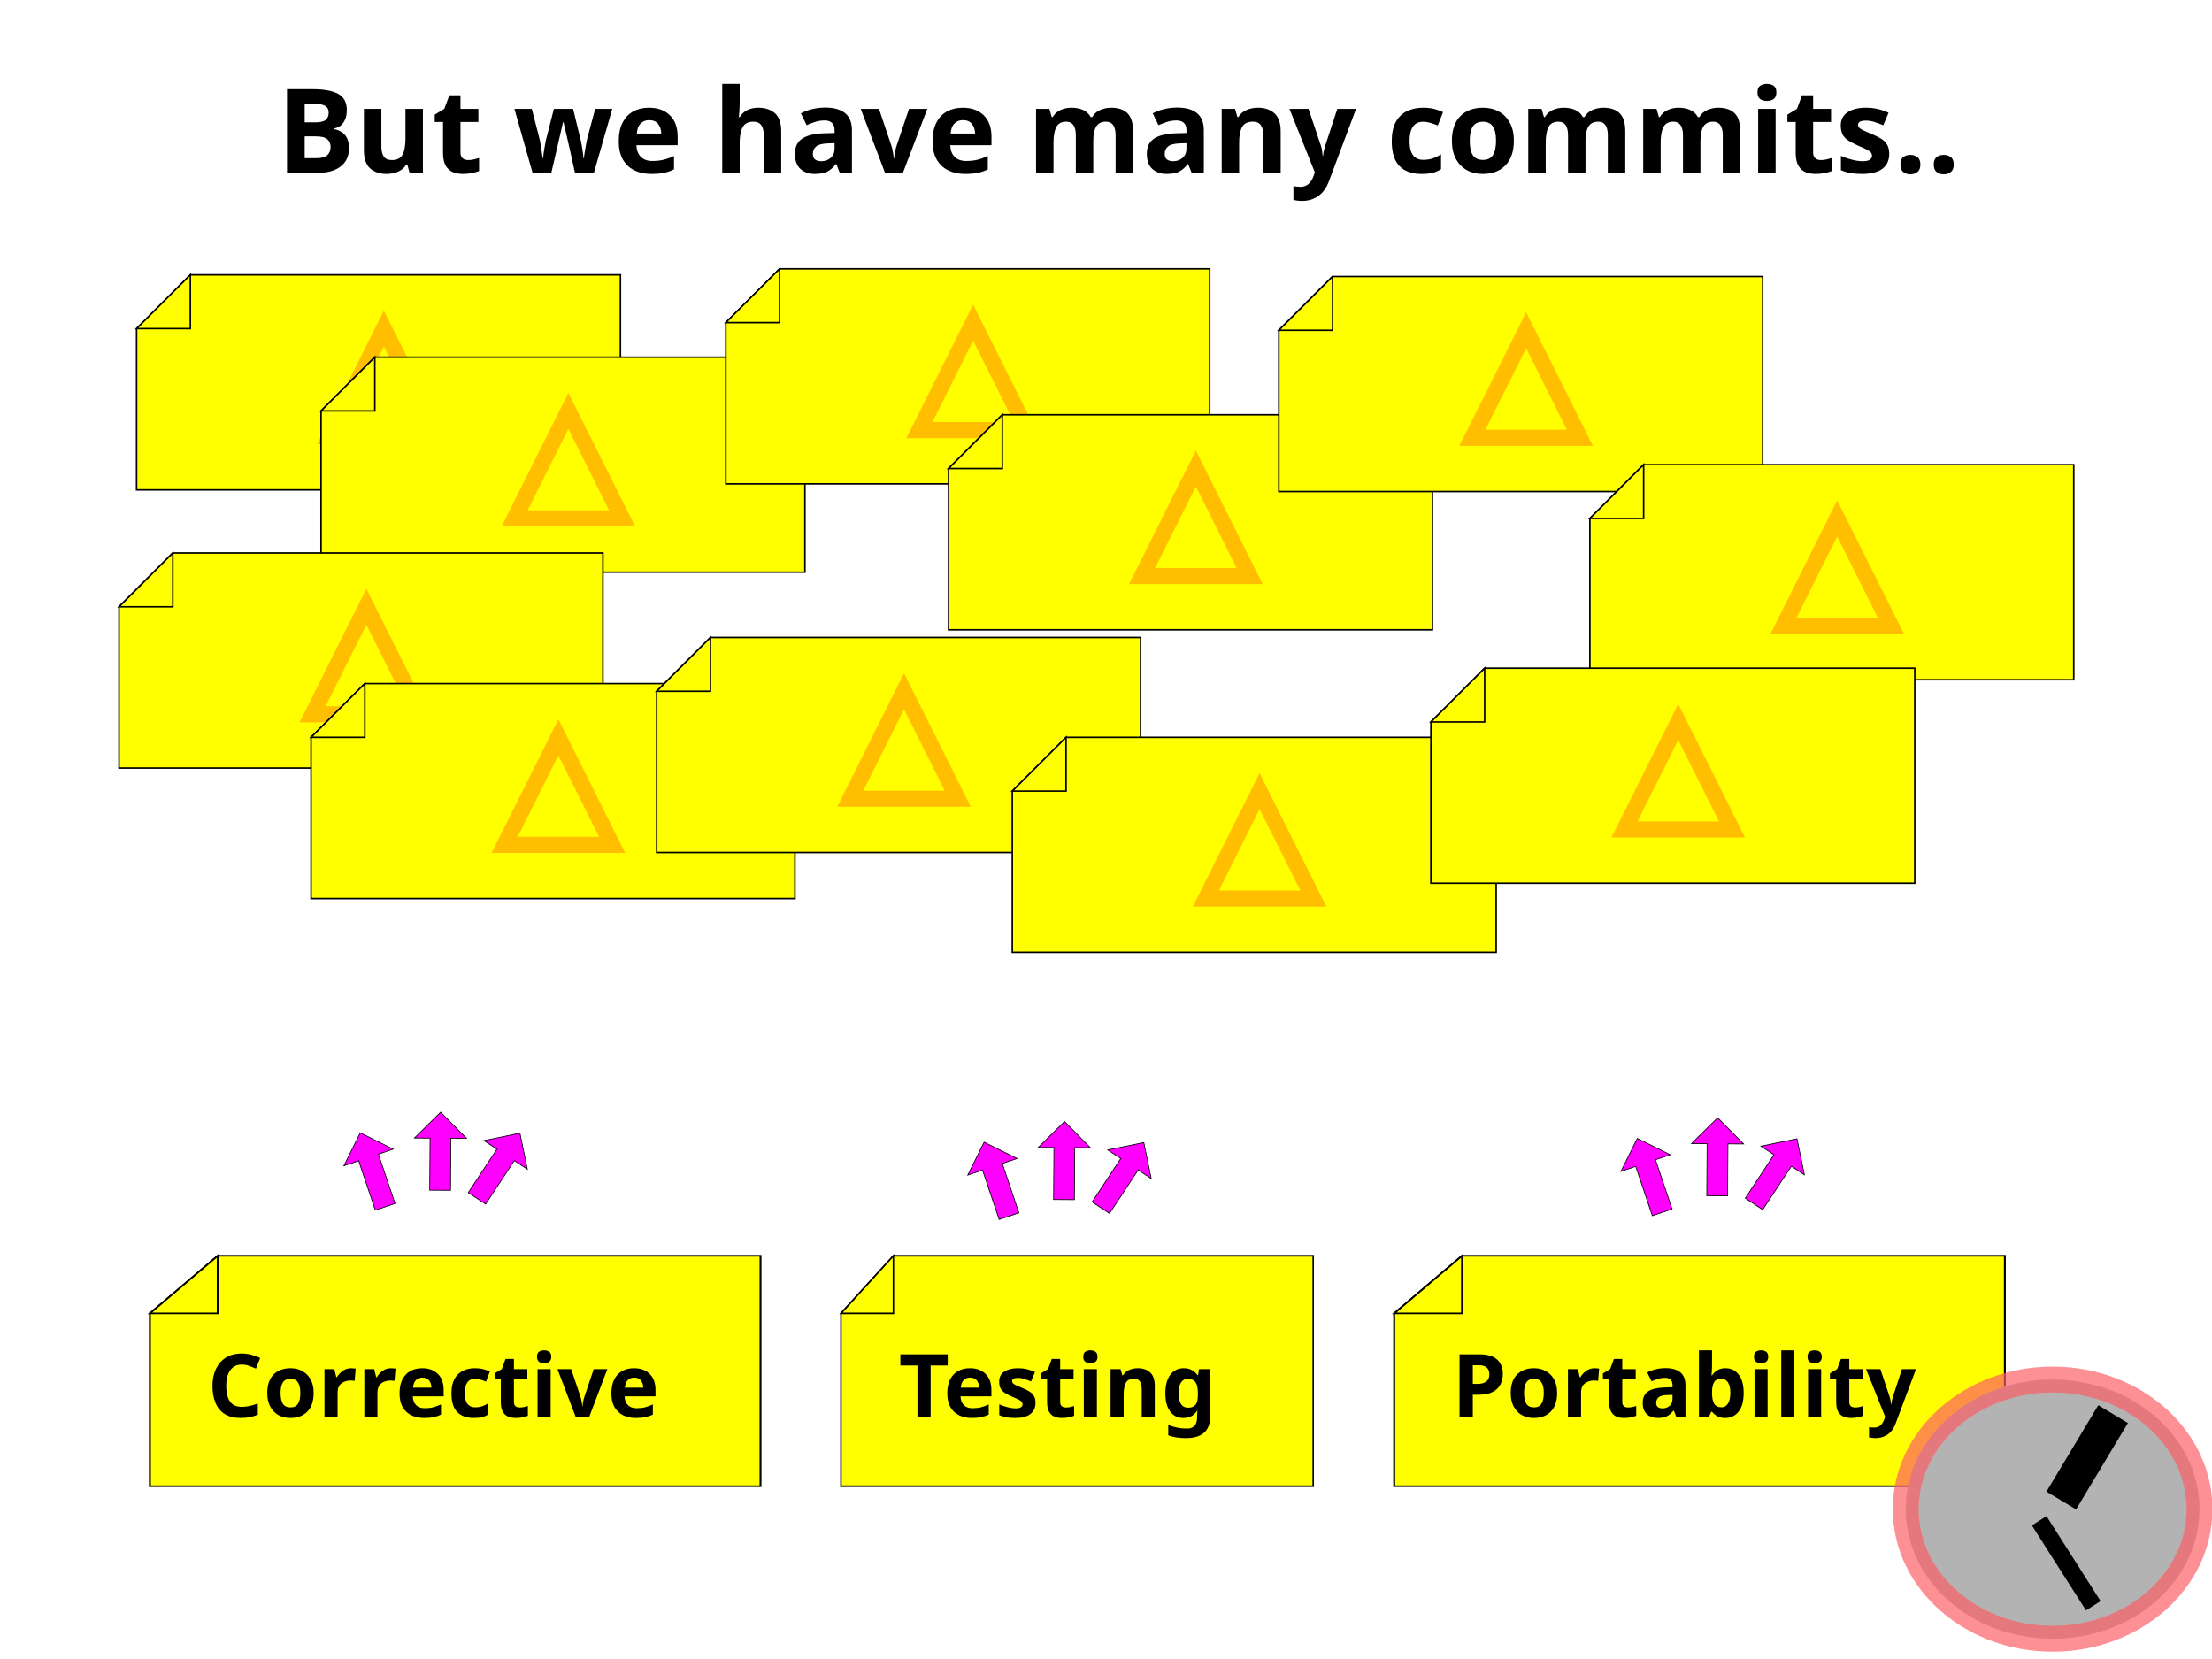
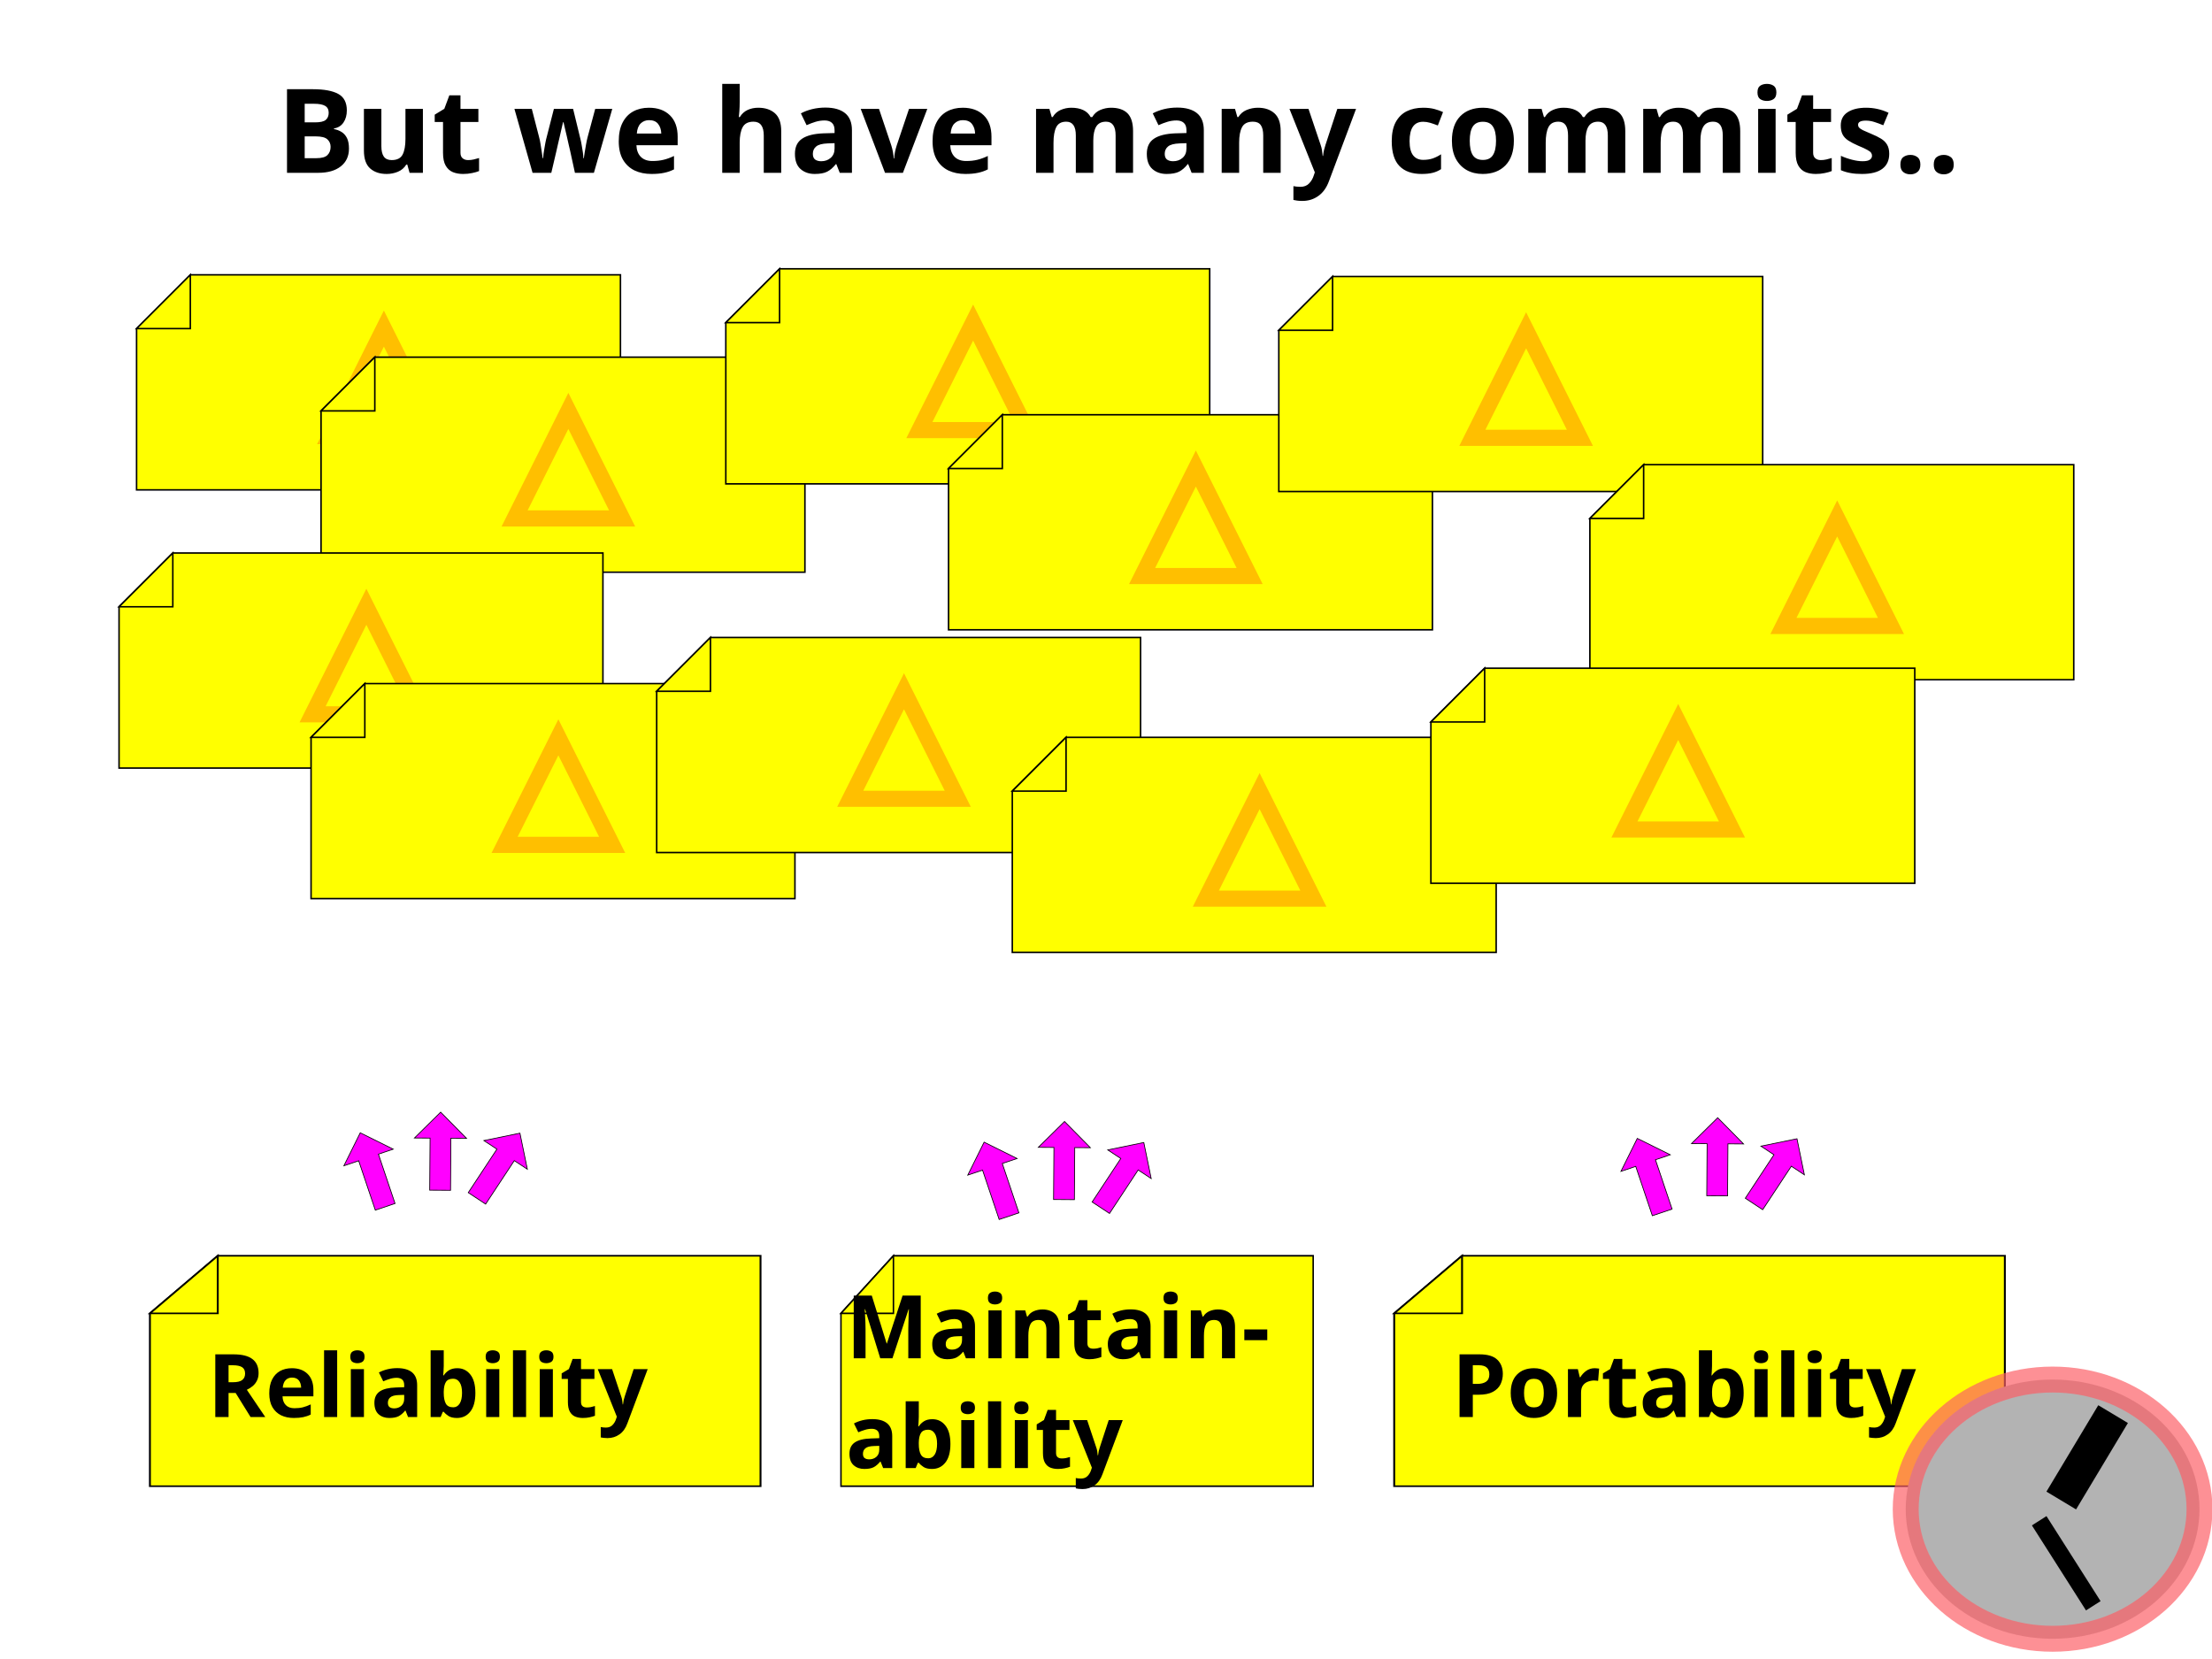
<svg xmlns="http://www.w3.org/2000/svg" width="453.543" height="340.157" id="svg2" version="1.0">
  <defs id="defs4">
    </defs>
  <g id="layer1" transform="translate(4.149475e-6,-698.0315)">
    <g id="g3190" transform="matrix(0.3111111,0,0,0.3111111,5.954769,508.5532)">
      <g id="g3178">
        <g id="g2402">
          <path transform="translate(-4.149475e-6,698.0315)" id="path2398" d="M 106.299,92.126 L 70.866,127.559 L 70.866,233.858 L 389.764,233.858 L 389.764,92.126 L 106.299,92.126 L 106.299,92.126 z" style="fill:#ffff00;fill-rule:evenodd;stroke:#000000;stroke-width:1px;stroke-linecap:butt;stroke-linejoin:miter;stroke-opacity:1" />
          <path transform="translate(-4.149475e-6,698.0315)" id="path2400" d="M 70.866,127.559 L 106.299,92.126 L 106.299,127.559 L 70.866,127.559 z" style="fill:#ffff00;fill-rule:evenodd;stroke:#000000;stroke-width:1px;stroke-linecap:butt;stroke-linejoin:miter;stroke-opacity:1" />
        </g>
        <path style="fill:none;fill-rule:evenodd;stroke:#ffbf00;stroke-width:10.63;stroke-linecap:butt;stroke-linejoin:miter;stroke-miterlimit:4;stroke-dasharray:none;stroke-opacity:1" d="M 198.425,896.457 L 233.858,825.591 L 269.291,896.457 L 198.425,896.457 z" id="path2406" />
      </g>
    </g>
    <text xml:space="preserve" style="font-size:24px;font-style:normal;font-weight:bold;writing-mode:lr-tb;fill:#000000;fill-opacity:1;stroke:none;stroke-width:1px;stroke-linecap:butt;stroke-linejoin:miter;stroke-opacity:1;font-family:Sans;-inkscape-font-specification:Sans" x="56.693" y="733.465" id="text3200">
      <tspan id="tspan3202" x="56.693" y="733.465">But we have many commits..</tspan>
    </text>
    <g id="g3266" transform="matrix(0.3925926,0,0,0.3333333,72.47057,651.9685)">
      <path style="fill:#ffff00;fill-rule:evenodd;stroke:#000000;stroke-width:1px;stroke-linecap:butt;stroke-linejoin:miter;stroke-opacity:1" d="M -70.866,910.63 L -106.299,946.063 L -106.299,1052.362 L 212.598,1052.362 L 212.598,910.63 L -70.866,910.63 L -70.866,910.63 z" id="path3262" />
      <path style="fill:#ffff00;fill-rule:evenodd;stroke:#000000;stroke-width:1px;stroke-linecap:butt;stroke-linejoin:miter;stroke-opacity:1" d="M -106.299,946.063 L -70.866,910.63 L -70.866,946.063 L -106.299,946.063 z" id="path3264" />
    </g>
-     <text xml:space="preserve" style="font-size:18px;font-style:normal;font-weight:bold;writing-mode:lr-tb;fill:#000000;fill-opacity:1;stroke:none;stroke-width:1px;stroke-linecap:butt;stroke-linejoin:miter;stroke-opacity:1;font-family:Sans;-inkscape-font-specification:Sans" x="42.52" y="988.583" id="text3270">
-       <tspan id="tspan3272" x="42.52" y="988.583">Corrective</tspan>
+     <text xml:space="preserve" style="font-size:18px;font-style:normal;font-weight:bold;writing-mode:lr-tb;fill:#000000;fill-opacity:1;stroke:none;font-family:Sans;-inkscape-font-specification:Sans" x="42.52" y="988.583" id="text3270">
+       <tspan id="tspan3272" x="42.52" y="988.583">Reliability</tspan>
    </text>
-     <g id="g3305">
+     <g id="g3305" transform="translate(0,2.9888964e-5)">
      <g transform="matrix(0.3036108,0,0,0.3333333,204.7032,651.9685)" id="g3274">
-         <path id="path3276" d="M -70.866,910.63 L -106.299,946.063 L -106.299,1052.362 L 212.598,1052.362 L 212.598,910.63 L -70.866,910.63 L -70.866,910.63 z" style="fill:#ffff00;fill-rule:evenodd;stroke:#000000;stroke-width:1px;stroke-linecap:butt;stroke-linejoin:miter;stroke-opacity:1" />
-         <path id="path3278" d="M -106.299,946.063 L -70.866,910.63 L -70.866,946.063 L -106.299,946.063 z" style="fill:#ffff00;fill-rule:evenodd;stroke:#000000;stroke-width:1px;stroke-linecap:butt;stroke-linejoin:miter;stroke-opacity:1" />
+         <path id="path3276" d="m -70.866,910.63 -35.433,35.433 0,106.299 318.898,0 0,-141.732 -283.465,0 0,0 z" style="fill:#ffff00;fill-rule:evenodd;stroke:#000000;stroke-width:1px;stroke-linecap:butt;stroke-linejoin:miter;stroke-opacity:1" />
+         <path id="path3278" d="m -106.299,946.063 35.433,-35.433 0,35.433 -35.433,0 z" style="fill:#ffff00;fill-rule:evenodd;stroke:#000000;stroke-width:1px;stroke-linecap:butt;stroke-linejoin:miter;stroke-opacity:1" />
      </g>
-       <text id="text3280" y="988.583" x="184.252" style="font-size:18px;font-style:normal;font-weight:bold;writing-mode:lr-tb;fill:#000000;fill-opacity:1;stroke:none;stroke-width:1px;stroke-linecap:butt;stroke-linejoin:miter;stroke-opacity:1;font-family:Sans;-inkscape-font-specification:Sans" xml:space="preserve">
-         <tspan y="988.583" x="184.252" id="tspan3282">Testing</tspan>
+       <text id="text3280" y="976.535" x="173.42" style="font-size:18px;font-style:normal;font-weight:bold;writing-mode:lr-tb;fill:#000000;fill-opacity:1;stroke:none;font-family:Sans;-inkscape-font-specification:Sans" xml:space="preserve">
+         <tspan y="976.535" x="173.42" id="tspan3282">Maintain-</tspan>
+         <tspan y="999.035" x="173.42" id="tspan3090">ability</tspan>
      </text>
    </g>
    <g id="g3312">
      <g transform="matrix(0.3926282,0,0,0.3333333,327.5981,651.9685)" id="g3284">
        <path id="path3286" d="M -70.866,910.63 L -106.299,946.063 L -106.299,1052.362 L 212.598,1052.362 L 212.598,910.63 L -70.866,910.63 L -70.866,910.63 z" style="fill:#ffff00;fill-rule:evenodd;stroke:#000000;stroke-width:1px;stroke-linecap:butt;stroke-linejoin:miter;stroke-opacity:1" />
        <path id="path3288" d="M -106.299,946.063 L -70.866,910.63 L -70.866,946.063 L -106.299,946.063 z" style="fill:#ffff00;fill-rule:evenodd;stroke:#000000;stroke-width:1px;stroke-linecap:butt;stroke-linejoin:miter;stroke-opacity:1" />
      </g>
      <text id="text3290" y="988.583" x="297.638" style="font-size:18px;font-style:normal;font-weight:bold;writing-mode:lr-tb;fill:#000000;fill-opacity:1;stroke:none;stroke-width:1px;stroke-linecap:butt;stroke-linejoin:miter;stroke-opacity:1;font-family:Sans;-inkscape-font-specification:Sans" xml:space="preserve">
        <tspan y="988.583" x="297.638" id="tspan3292">Portability</tspan>
      </text>
    </g>
    <g transform="matrix(0.3111111,0,0,0.3111111,43.77953,525.4331)" id="g3379">
      <g id="g3381">
        <g id="g3383">
          <path style="fill:#ffff00;fill-rule:evenodd;stroke:#000000;stroke-width:1px;stroke-linecap:butt;stroke-linejoin:miter;stroke-opacity:1" d="M 106.299,92.126 L 70.866,127.559 L 70.866,233.858 L 389.764,233.858 L 389.764,92.126 L 106.299,92.126 L 106.299,92.126 z" id="path3385" transform="translate(-4.149475e-6,698.0315)" />
          <path style="fill:#ffff00;fill-rule:evenodd;stroke:#000000;stroke-width:1px;stroke-linecap:butt;stroke-linejoin:miter;stroke-opacity:1" d="M 70.866,127.559 L 106.299,92.126 L 106.299,127.559 L 70.866,127.559 z" id="path3387" transform="translate(-4.149475e-6,698.0315)" />
        </g>
        <path id="path3389" d="M 198.425,896.457 L 233.858,825.591 L 269.291,896.457 L 198.425,896.457 z" style="fill:none;fill-rule:evenodd;stroke:#ffbf00;stroke-width:10.63;stroke-linecap:butt;stroke-linejoin:miter;stroke-miterlimit:4;stroke-dasharray:none;stroke-opacity:1" />
      </g>
    </g>
    <g id="g3391" transform="matrix(0.3111111,0,0,0.3111111,126.7716,507.3228)">
      <g id="g3393">
        <g id="g3395">
          <path transform="translate(-4.149475e-6,698.0315)" id="path3397" d="M 106.299,92.126 L 70.866,127.559 L 70.866,233.858 L 389.764,233.858 L 389.764,92.126 L 106.299,92.126 L 106.299,92.126 z" style="fill:#ffff00;fill-rule:evenodd;stroke:#000000;stroke-width:1px;stroke-linecap:butt;stroke-linejoin:miter;stroke-opacity:1" />
          <path transform="translate(-4.149475e-6,698.0315)" id="path3399" d="M 70.866,127.559 L 106.299,92.126 L 106.299,127.559 L 70.866,127.559 z" style="fill:#ffff00;fill-rule:evenodd;stroke:#000000;stroke-width:1px;stroke-linecap:butt;stroke-linejoin:miter;stroke-opacity:1" />
        </g>
        <path style="fill:none;fill-rule:evenodd;stroke:#ffbf00;stroke-width:10.63;stroke-linecap:butt;stroke-linejoin:miter;stroke-miterlimit:4;stroke-dasharray:none;stroke-opacity:1" d="M 198.425,896.457 L 233.858,825.591 L 269.291,896.457 L 198.425,896.457 z" id="path3401" />
      </g>
    </g>
    <g transform="matrix(0.3111111,0,0,0.3111111,172.4409,537.2441)" id="g3403">
      <g id="g3405">
        <g id="g3407">
          <path style="fill:#ffff00;fill-rule:evenodd;stroke:#000000;stroke-width:1px;stroke-linecap:butt;stroke-linejoin:miter;stroke-opacity:1" d="M 106.299,92.126 L 70.866,127.559 L 70.866,233.858 L 389.764,233.858 L 389.764,92.126 L 106.299,92.126 L 106.299,92.126 z" id="path3409" transform="translate(-4.149475e-6,698.0315)" />
          <path style="fill:#ffff00;fill-rule:evenodd;stroke:#000000;stroke-width:1px;stroke-linecap:butt;stroke-linejoin:miter;stroke-opacity:1" d="M 70.866,127.559 L 106.299,92.126 L 106.299,127.559 L 70.866,127.559 z" id="path3411" transform="translate(-4.149475e-6,698.0315)" />
        </g>
        <path id="path3413" d="M 198.425,896.457 L 233.858,825.591 L 269.291,896.457 L 198.425,896.457 z" style="fill:none;fill-rule:evenodd;stroke:#ffbf00;stroke-width:10.63;stroke-linecap:butt;stroke-linejoin:miter;stroke-miterlimit:4;stroke-dasharray:none;stroke-opacity:1" />
      </g>
    </g>
    <g id="g3415" transform="matrix(0.3111111,0,0,0.3111111,240.1575,508.8976)">
      <g id="g3417">
        <g id="g3419">
          <path transform="translate(-4.149475e-6,698.0315)" id="path3421" d="M 106.299,92.126 L 70.866,127.559 L 70.866,233.858 L 389.764,233.858 L 389.764,92.126 L 106.299,92.126 L 106.299,92.126 z" style="fill:#ffff00;fill-rule:evenodd;stroke:#000000;stroke-width:1px;stroke-linecap:butt;stroke-linejoin:miter;stroke-opacity:1" />
          <path transform="translate(-4.149475e-6,698.0315)" id="path3423" d="M 70.866,127.559 L 106.299,92.126 L 106.299,127.559 L 70.866,127.559 z" style="fill:#ffff00;fill-rule:evenodd;stroke:#000000;stroke-width:1px;stroke-linecap:butt;stroke-linejoin:miter;stroke-opacity:1" />
        </g>
        <path style="fill:none;fill-rule:evenodd;stroke:#ffbf00;stroke-width:10.63;stroke-linecap:butt;stroke-linejoin:miter;stroke-miterlimit:4;stroke-dasharray:none;stroke-opacity:1" d="M 198.425,896.457 L 233.858,825.591 L 269.291,896.457 L 198.425,896.457 z" id="path3425" />
      </g>
    </g>
    <g transform="matrix(0.3111111,0,0,0.3111111,303.937,547.4803)" id="g3427">
      <g id="g3429">
        <g id="g3431">
          <path style="fill:#ffff00;fill-rule:evenodd;stroke:#000000;stroke-width:1px;stroke-linecap:butt;stroke-linejoin:miter;stroke-opacity:1" d="M 106.299,92.126 L 70.866,127.559 L 70.866,233.858 L 389.764,233.858 L 389.764,92.126 L 106.299,92.126 L 106.299,92.126 z" id="path3433" transform="translate(-4.149475e-6,698.0315)" />
          <path style="fill:#ffff00;fill-rule:evenodd;stroke:#000000;stroke-width:1px;stroke-linecap:butt;stroke-linejoin:miter;stroke-opacity:1" d="M 70.866,127.559 L 106.299,92.126 L 106.299,127.559 L 70.866,127.559 z" id="path3435" transform="translate(-4.149475e-6,698.0315)" />
        </g>
        <path id="path3437" d="M 198.425,896.457 L 233.858,825.591 L 269.291,896.457 L 198.425,896.457 z" style="fill:none;fill-rule:evenodd;stroke:#ffbf00;stroke-width:10.63;stroke-linecap:butt;stroke-linejoin:miter;stroke-miterlimit:4;stroke-dasharray:none;stroke-opacity:1" />
      </g>
    </g>
    <g id="g3439" transform="matrix(0.3111111,0,0,0.3111111,2.362204,565.5906)">
      <g id="g3441">
        <g id="g3443">
          <path transform="translate(-4.149475e-6,698.0315)" id="path3445" d="M 106.299,92.126 L 70.866,127.559 L 70.866,233.858 L 389.764,233.858 L 389.764,92.126 L 106.299,92.126 L 106.299,92.126 z" style="fill:#ffff00;fill-rule:evenodd;stroke:#000000;stroke-width:1px;stroke-linecap:butt;stroke-linejoin:miter;stroke-opacity:1" />
          <path transform="translate(-4.149475e-6,698.0315)" id="path3447" d="M 70.866,127.559 L 106.299,92.126 L 106.299,127.559 L 70.866,127.559 z" style="fill:#ffff00;fill-rule:evenodd;stroke:#000000;stroke-width:1px;stroke-linecap:butt;stroke-linejoin:miter;stroke-opacity:1" />
        </g>
        <path style="fill:none;fill-rule:evenodd;stroke:#ffbf00;stroke-width:10.63;stroke-linecap:butt;stroke-linejoin:miter;stroke-miterlimit:4;stroke-dasharray:none;stroke-opacity:1" d="M 198.425,896.457 L 233.858,825.591 L 269.291,896.457 L 198.425,896.457 z" id="path3449" />
      </g>
    </g>
    <g transform="matrix(0.3111111,0,0,0.3111111,41.73228,592.3622)" id="g3451">
      <g id="g3453">
        <g id="g3455">
          <path style="fill:#ffff00;fill-rule:evenodd;stroke:#000000;stroke-width:1px;stroke-linecap:butt;stroke-linejoin:miter;stroke-opacity:1" d="M 106.299,92.126 L 70.866,127.559 L 70.866,233.858 L 389.764,233.858 L 389.764,92.126 L 106.299,92.126 L 106.299,92.126 z" id="path3457" transform="translate(-4.149475e-6,698.0315)" />
          <path style="fill:#ffff00;fill-rule:evenodd;stroke:#000000;stroke-width:1px;stroke-linecap:butt;stroke-linejoin:miter;stroke-opacity:1" d="M 70.866,127.559 L 106.299,92.126 L 106.299,127.559 L 70.866,127.559 z" id="path3459" transform="translate(-4.149475e-6,698.0315)" />
        </g>
        <path id="path3461" d="M 198.425,896.457 L 233.858,825.591 L 269.291,896.457 L 198.425,896.457 z" style="fill:none;fill-rule:evenodd;stroke:#ffbf00;stroke-width:10.63;stroke-linecap:butt;stroke-linejoin:miter;stroke-miterlimit:4;stroke-dasharray:none;stroke-opacity:1" />
      </g>
    </g>
    <g id="g3463" transform="matrix(0.3111111,0,0,0.3111111,112.5984,582.9134)">
      <g id="g3465">
        <g id="g3467">
          <path transform="translate(-4.149475e-6,698.0315)" id="path3469" d="M 106.299,92.126 L 70.866,127.559 L 70.866,233.858 L 389.764,233.858 L 389.764,92.126 L 106.299,92.126 L 106.299,92.126 z" style="fill:#ffff00;fill-rule:evenodd;stroke:#000000;stroke-width:1px;stroke-linecap:butt;stroke-linejoin:miter;stroke-opacity:1" />
          <path transform="translate(-4.149475e-6,698.0315)" id="path3471" d="M 70.866,127.559 L 106.299,92.126 L 106.299,127.559 L 70.866,127.559 z" style="fill:#ffff00;fill-rule:evenodd;stroke:#000000;stroke-width:1px;stroke-linecap:butt;stroke-linejoin:miter;stroke-opacity:1" />
        </g>
        <path style="fill:none;fill-rule:evenodd;stroke:#ffbf00;stroke-width:10.63;stroke-linecap:butt;stroke-linejoin:miter;stroke-miterlimit:4;stroke-dasharray:none;stroke-opacity:1" d="M 198.425,896.457 L 233.858,825.591 L 269.291,896.457 L 198.425,896.457 z" id="path3473" />
      </g>
    </g>
    <g transform="matrix(0.3111111,0,0,0.3111111,185.5118,603.3858)" id="g3475">
      <g id="g3477">
        <g id="g3479">
          <path style="fill:#ffff00;fill-rule:evenodd;stroke:#000000;stroke-width:1px;stroke-linecap:butt;stroke-linejoin:miter;stroke-opacity:1" d="M 106.299,92.126 L 70.866,127.559 L 70.866,233.858 L 389.764,233.858 L 389.764,92.126 L 106.299,92.126 L 106.299,92.126 z" id="path3481" transform="translate(-4.149475e-6,698.0315)" />
          <path style="fill:#ffff00;fill-rule:evenodd;stroke:#000000;stroke-width:1px;stroke-linecap:butt;stroke-linejoin:miter;stroke-opacity:1" d="M 70.866,127.559 L 106.299,92.126 L 106.299,127.559 L 70.866,127.559 z" id="path3483" transform="translate(-4.149475e-6,698.0315)" />
        </g>
        <path id="path3485" d="M 198.425,896.457 L 233.858,825.591 L 269.291,896.457 L 198.425,896.457 z" style="fill:none;fill-rule:evenodd;stroke:#ffbf00;stroke-width:10.63;stroke-linecap:butt;stroke-linejoin:miter;stroke-miterlimit:4;stroke-dasharray:none;stroke-opacity:1" />
      </g>
    </g>
    <g id="g3487" transform="matrix(0.3111111,0,0,0.3111111,271.3386,589.2126)">
      <g id="g3489">
        <g id="g3491">
          <path transform="translate(-4.149475e-6,698.0315)" id="path3493" d="M 106.299,92.126 L 70.866,127.559 L 70.866,233.858 L 389.764,233.858 L 389.764,92.126 L 106.299,92.126 L 106.299,92.126 z" style="fill:#ffff00;fill-rule:evenodd;stroke:#000000;stroke-width:1px;stroke-linecap:butt;stroke-linejoin:miter;stroke-opacity:1" />
          <path transform="translate(-4.149475e-6,698.0315)" id="path3495" d="M 70.866,127.559 L 106.299,92.126 L 106.299,127.559 L 70.866,127.559 z" style="fill:#ffff00;fill-rule:evenodd;stroke:#000000;stroke-width:1px;stroke-linecap:butt;stroke-linejoin:miter;stroke-opacity:1" />
        </g>
        <path style="fill:none;fill-rule:evenodd;stroke:#ffbf00;stroke-width:10.63;stroke-linecap:butt;stroke-linejoin:miter;stroke-miterlimit:4;stroke-dasharray:none;stroke-opacity:1" d="M 198.425,896.457 L 233.858,825.591 L 269.291,896.457 L 198.425,896.457 z" id="path3497" />
      </g>
    </g>
    <g id="g3524" transform="translate(16.84706,-5.323702)">
      <path id="path3296" d="M 57.017,935.621 L 53.662,942.383 C 53.662,942.383 56.697,941.361 56.697,941.361 L 60.104,951.479 L 64.151,950.116 L 60.744,939.998 L 63.78,938.976 L 57.017,935.621 z" style="fill:#ff00ff;fill-rule:evenodd;stroke:#000000;stroke-width:0.151px;stroke-linecap:butt;stroke-linejoin:miter;stroke-opacity:1" />
      <path style="fill:#ff00ff;fill-rule:evenodd;stroke:#000000;stroke-width:0.151px;stroke-linecap:butt;stroke-linejoin:miter;stroke-opacity:1" d="M 89.76,935.695 L 82.366,937.213 C 82.366,937.213 85.039,938.976 85.039,938.976 L 79.163,947.889 L 82.728,950.24 L 88.604,941.327 L 91.278,943.09 L 89.76,935.695 z" id="path3501" />
      <path style="fill:#ff00ff;fill-rule:evenodd;stroke:#000000;stroke-width:0.151px;stroke-linecap:butt;stroke-linejoin:miter;stroke-opacity:1" d="M 73.504,931.385 L 68.129,936.686 C 68.129,936.686 71.332,936.708 71.332,936.708 L 71.259,947.384 L 75.529,947.413 L 75.602,936.738 L 78.805,936.76 L 73.504,931.385 z" id="path3503" />
    </g>
    <g id="g3511" transform="translate(144.7631,-3.406878)">
      <path style="fill:#ff00ff;fill-rule:evenodd;stroke:#000000;stroke-width:0.151px;stroke-linecap:butt;stroke-linejoin:miter;stroke-opacity:1" d="M 57.017,935.621 L 53.662,942.383 C 53.662,942.383 56.697,941.361 56.697,941.361 L 60.104,951.479 L 64.151,950.116 L 60.744,939.998 L 63.78,938.976 L 57.017,935.621 z" id="path3505" />
      <path id="path3507" d="M 89.76,935.695 L 82.366,937.213 C 82.366,937.213 85.039,938.976 85.039,938.976 L 79.163,947.889 L 82.728,950.24 L 88.604,941.327 L 91.278,943.09 L 89.76,935.695 z" style="fill:#ff00ff;fill-rule:evenodd;stroke:#000000;stroke-width:0.151px;stroke-linecap:butt;stroke-linejoin:miter;stroke-opacity:1" />
      <path id="path3509" d="M 73.504,931.385 L 68.129,936.686 C 68.129,936.686 71.332,936.708 71.332,936.708 L 71.259,947.384 L 75.529,947.413 L 75.602,936.738 L 78.805,936.76 L 73.504,931.385 z" style="fill:#ff00ff;fill-rule:evenodd;stroke:#000000;stroke-width:0.151px;stroke-linecap:butt;stroke-linejoin:miter;stroke-opacity:1" />
    </g>
    <g transform="translate(278.6892,-4.176704)" id="g3516">
      <path id="path3518" d="M 57.017,935.621 L 53.662,942.383 C 53.662,942.383 56.697,941.361 56.697,941.361 L 60.104,951.479 L 64.151,950.116 L 60.744,939.998 L 63.78,938.976 L 57.017,935.621 z" style="fill:#ff00ff;fill-rule:evenodd;stroke:#000000;stroke-width:0.151px;stroke-linecap:butt;stroke-linejoin:miter;stroke-opacity:1" />
      <path style="fill:#ff00ff;fill-rule:evenodd;stroke:#000000;stroke-width:0.151px;stroke-linecap:butt;stroke-linejoin:miter;stroke-opacity:1" d="M 89.76,935.695 L 82.366,937.213 C 82.366,937.213 85.039,938.976 85.039,938.976 L 79.163,947.889 L 82.728,950.24 L 88.604,941.327 L 91.278,943.09 L 89.76,935.695 z" id="path3520" />
      <path style="fill:#ff00ff;fill-rule:evenodd;stroke:#000000;stroke-width:0.151px;stroke-linecap:butt;stroke-linejoin:miter;stroke-opacity:1" d="M 73.504,931.385 L 68.129,936.686 C 68.129,936.686 71.332,936.708 71.332,936.708 L 71.259,947.384 L 75.529,947.413 L 75.602,936.738 L 78.805,936.76 L 73.504,931.385 z" id="path3522" />
    </g>
    <g id="g3555" transform="matrix(0.5,0,0,0.5,472.2393,575.1821)">
-       <path transform="translate(-4.149475e-6,698.0315)" d="M -42.52,166.535 A 60.236,53.15 0 1 1 -162.992,166.535 A 60.236,53.15 0 1 1 -42.52,166.535 z" id="path3549" style="opacity:1;fill:#b3b3b3;fill-opacity:1;fill-rule:nonzero;stroke:#fd5f66;stroke-width:10.63;stroke-linecap:butt;stroke-linejoin:miter;stroke-miterlimit:4;stroke-dasharray:none;stroke-dashoffset:0;stroke-opacity:0.689" />
+       <path transform="translate(-4.149475e-6,698.0315)" d="m -42.52,166.535 c 0,29.354 -26.969,53.15 -60.236,53.15 -33.268,0 -60.236,-23.796 -60.236,-53.15 0,-29.354 26.969,-53.15 60.236,-53.15 33.268,0 60.236,23.796 60.236,53.15 z" id="path3549" style="opacity:1;fill:#b3b3b3;fill-opacity:1;fill-rule:nonzero;stroke:#fd5f66;stroke-width:10.63;stroke-linecap:butt;stroke-linejoin:miter;stroke-miterlimit:4;stroke-dasharray:none;stroke-dashoffset:0;stroke-opacity:0.689" />
      <path id="path3551" d="M -99.213,861.024 C -77.953,825.591 -77.953,825.591 -77.953,825.591" style="fill:none;fill-rule:evenodd;stroke:#000000;stroke-width:14.173;stroke-linecap:butt;stroke-linejoin:miter;stroke-miterlimit:4;stroke-dasharray:none;stroke-opacity:1" />
      <path id="path3553" d="M -108.258,869.321 C -86.075,904.183 -86.075,904.183 -86.075,904.183" style="fill:none;fill-rule:evenodd;stroke:#000000;stroke-width:7.087;stroke-linecap:butt;stroke-linejoin:miter;stroke-miterlimit:4;stroke-dasharray:none;stroke-opacity:1" />
    </g>
  </g>
</svg>
